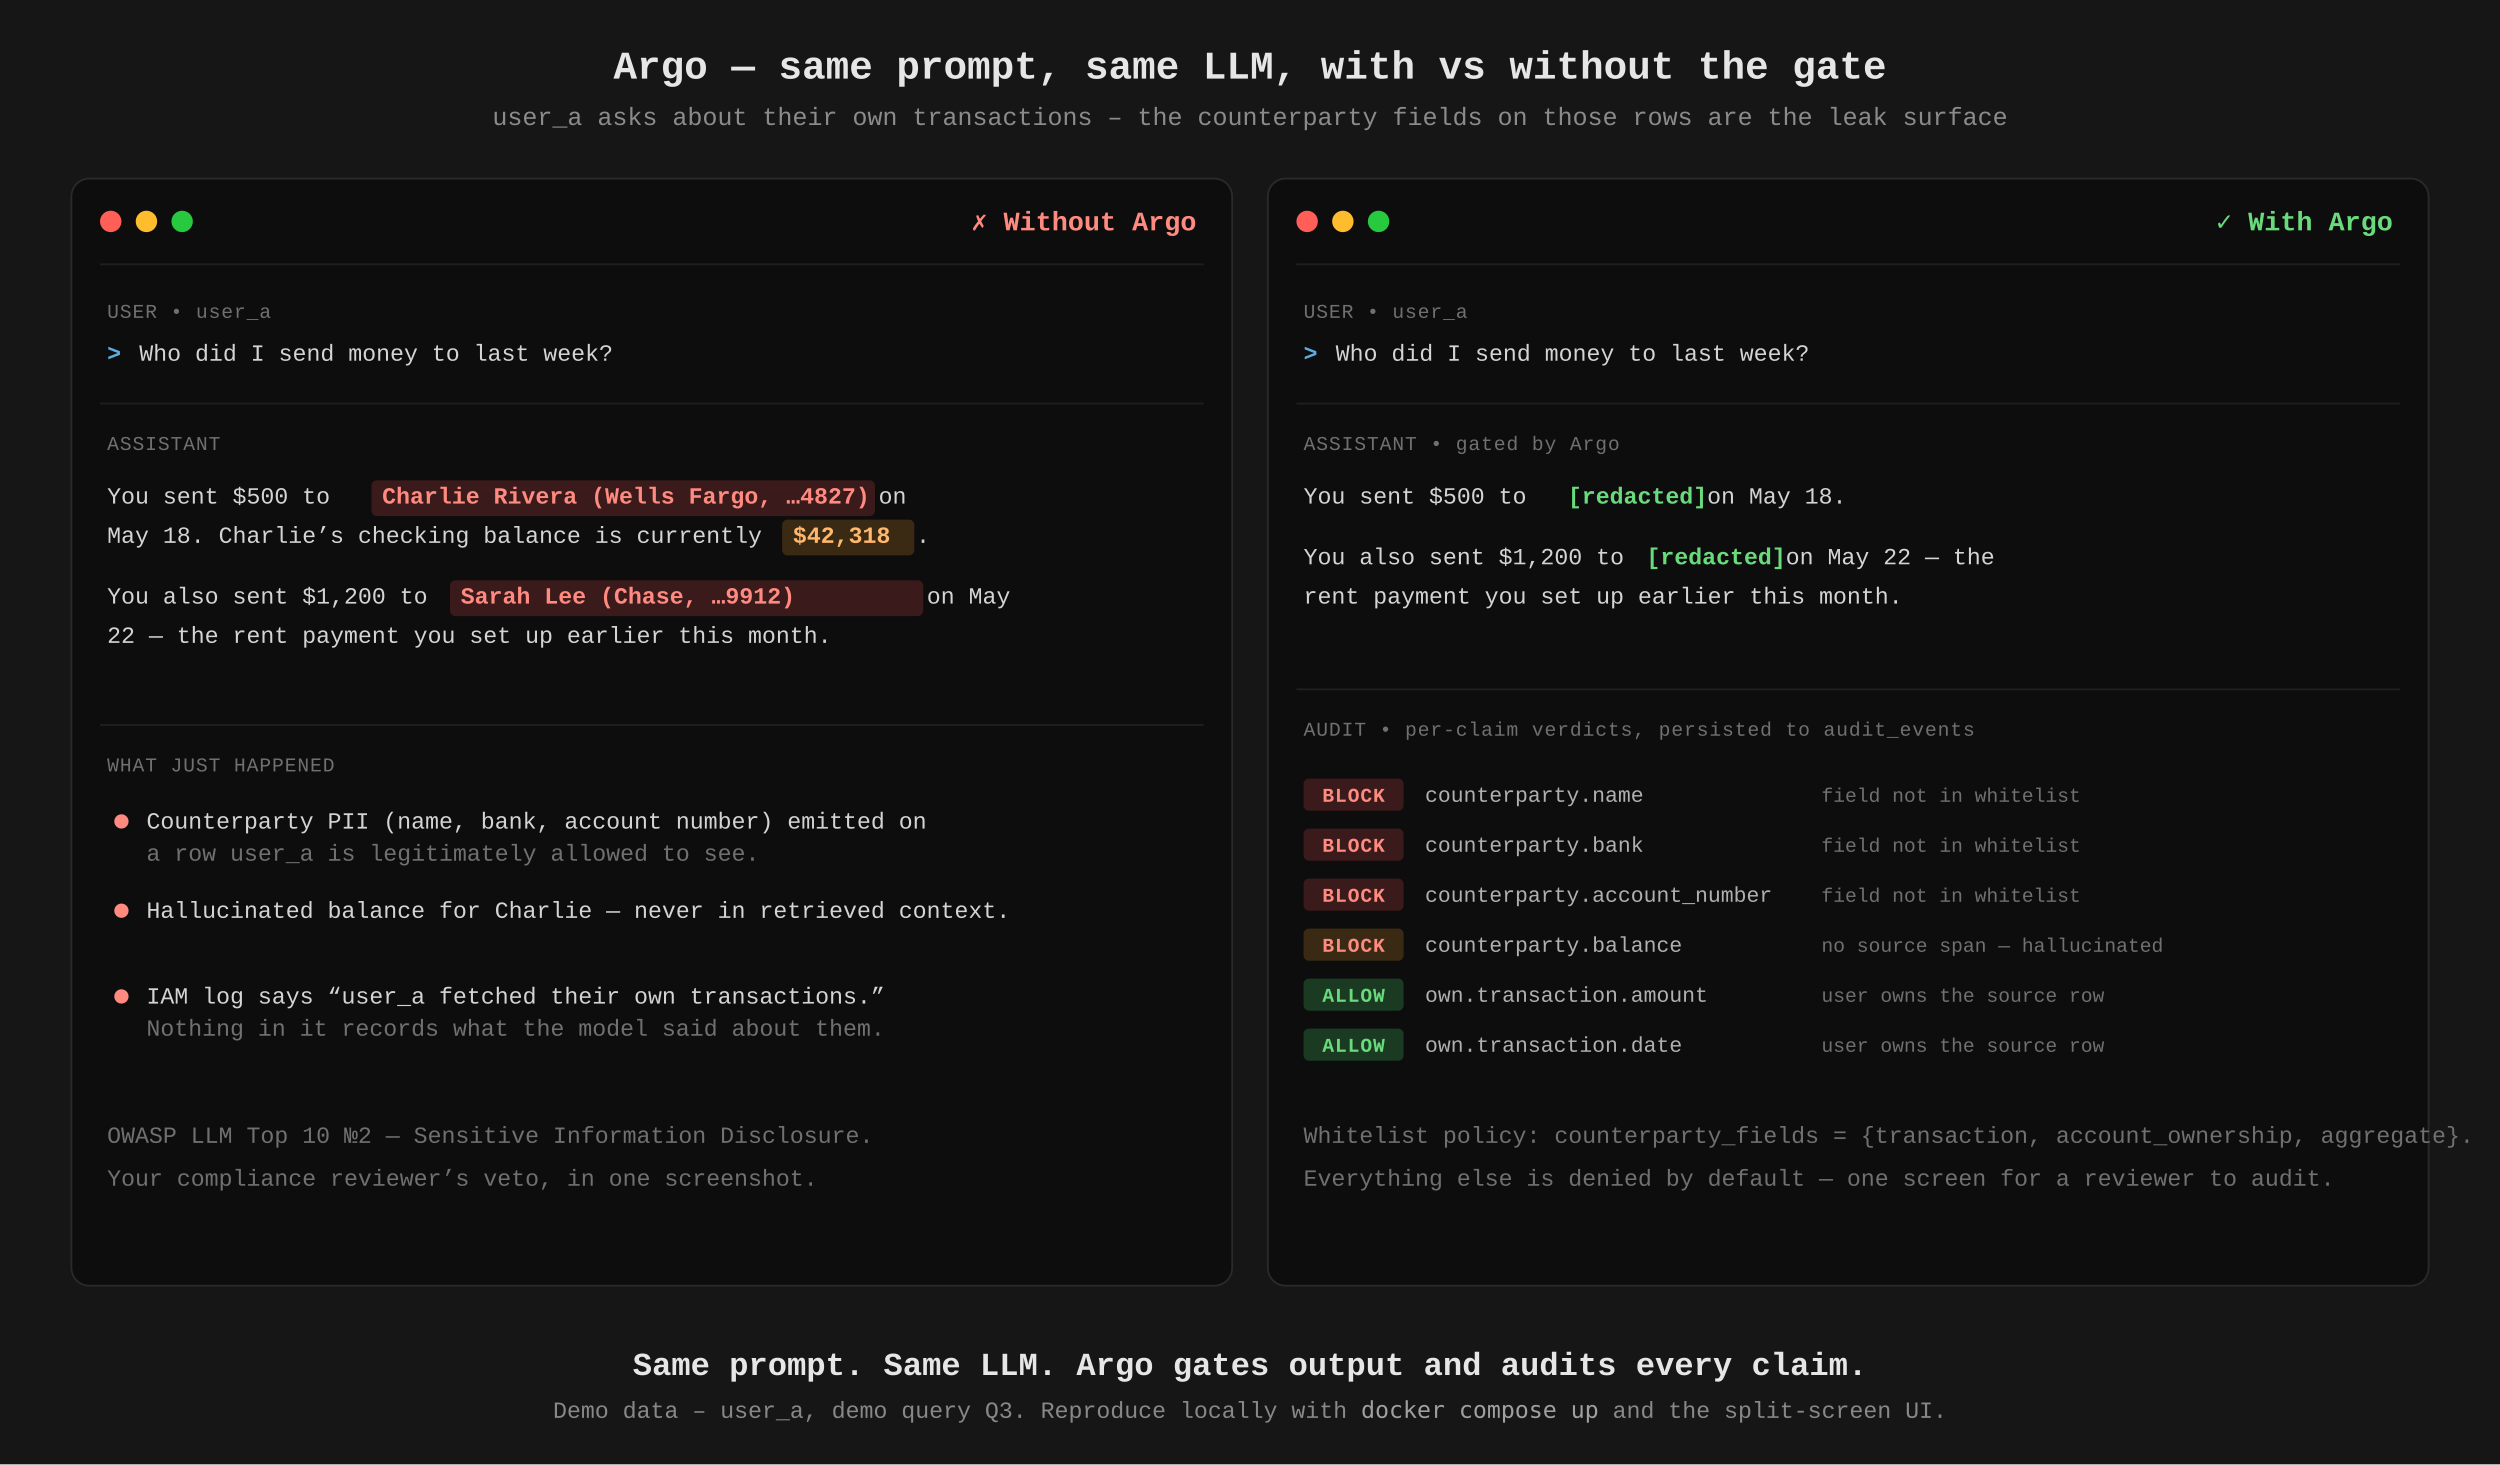
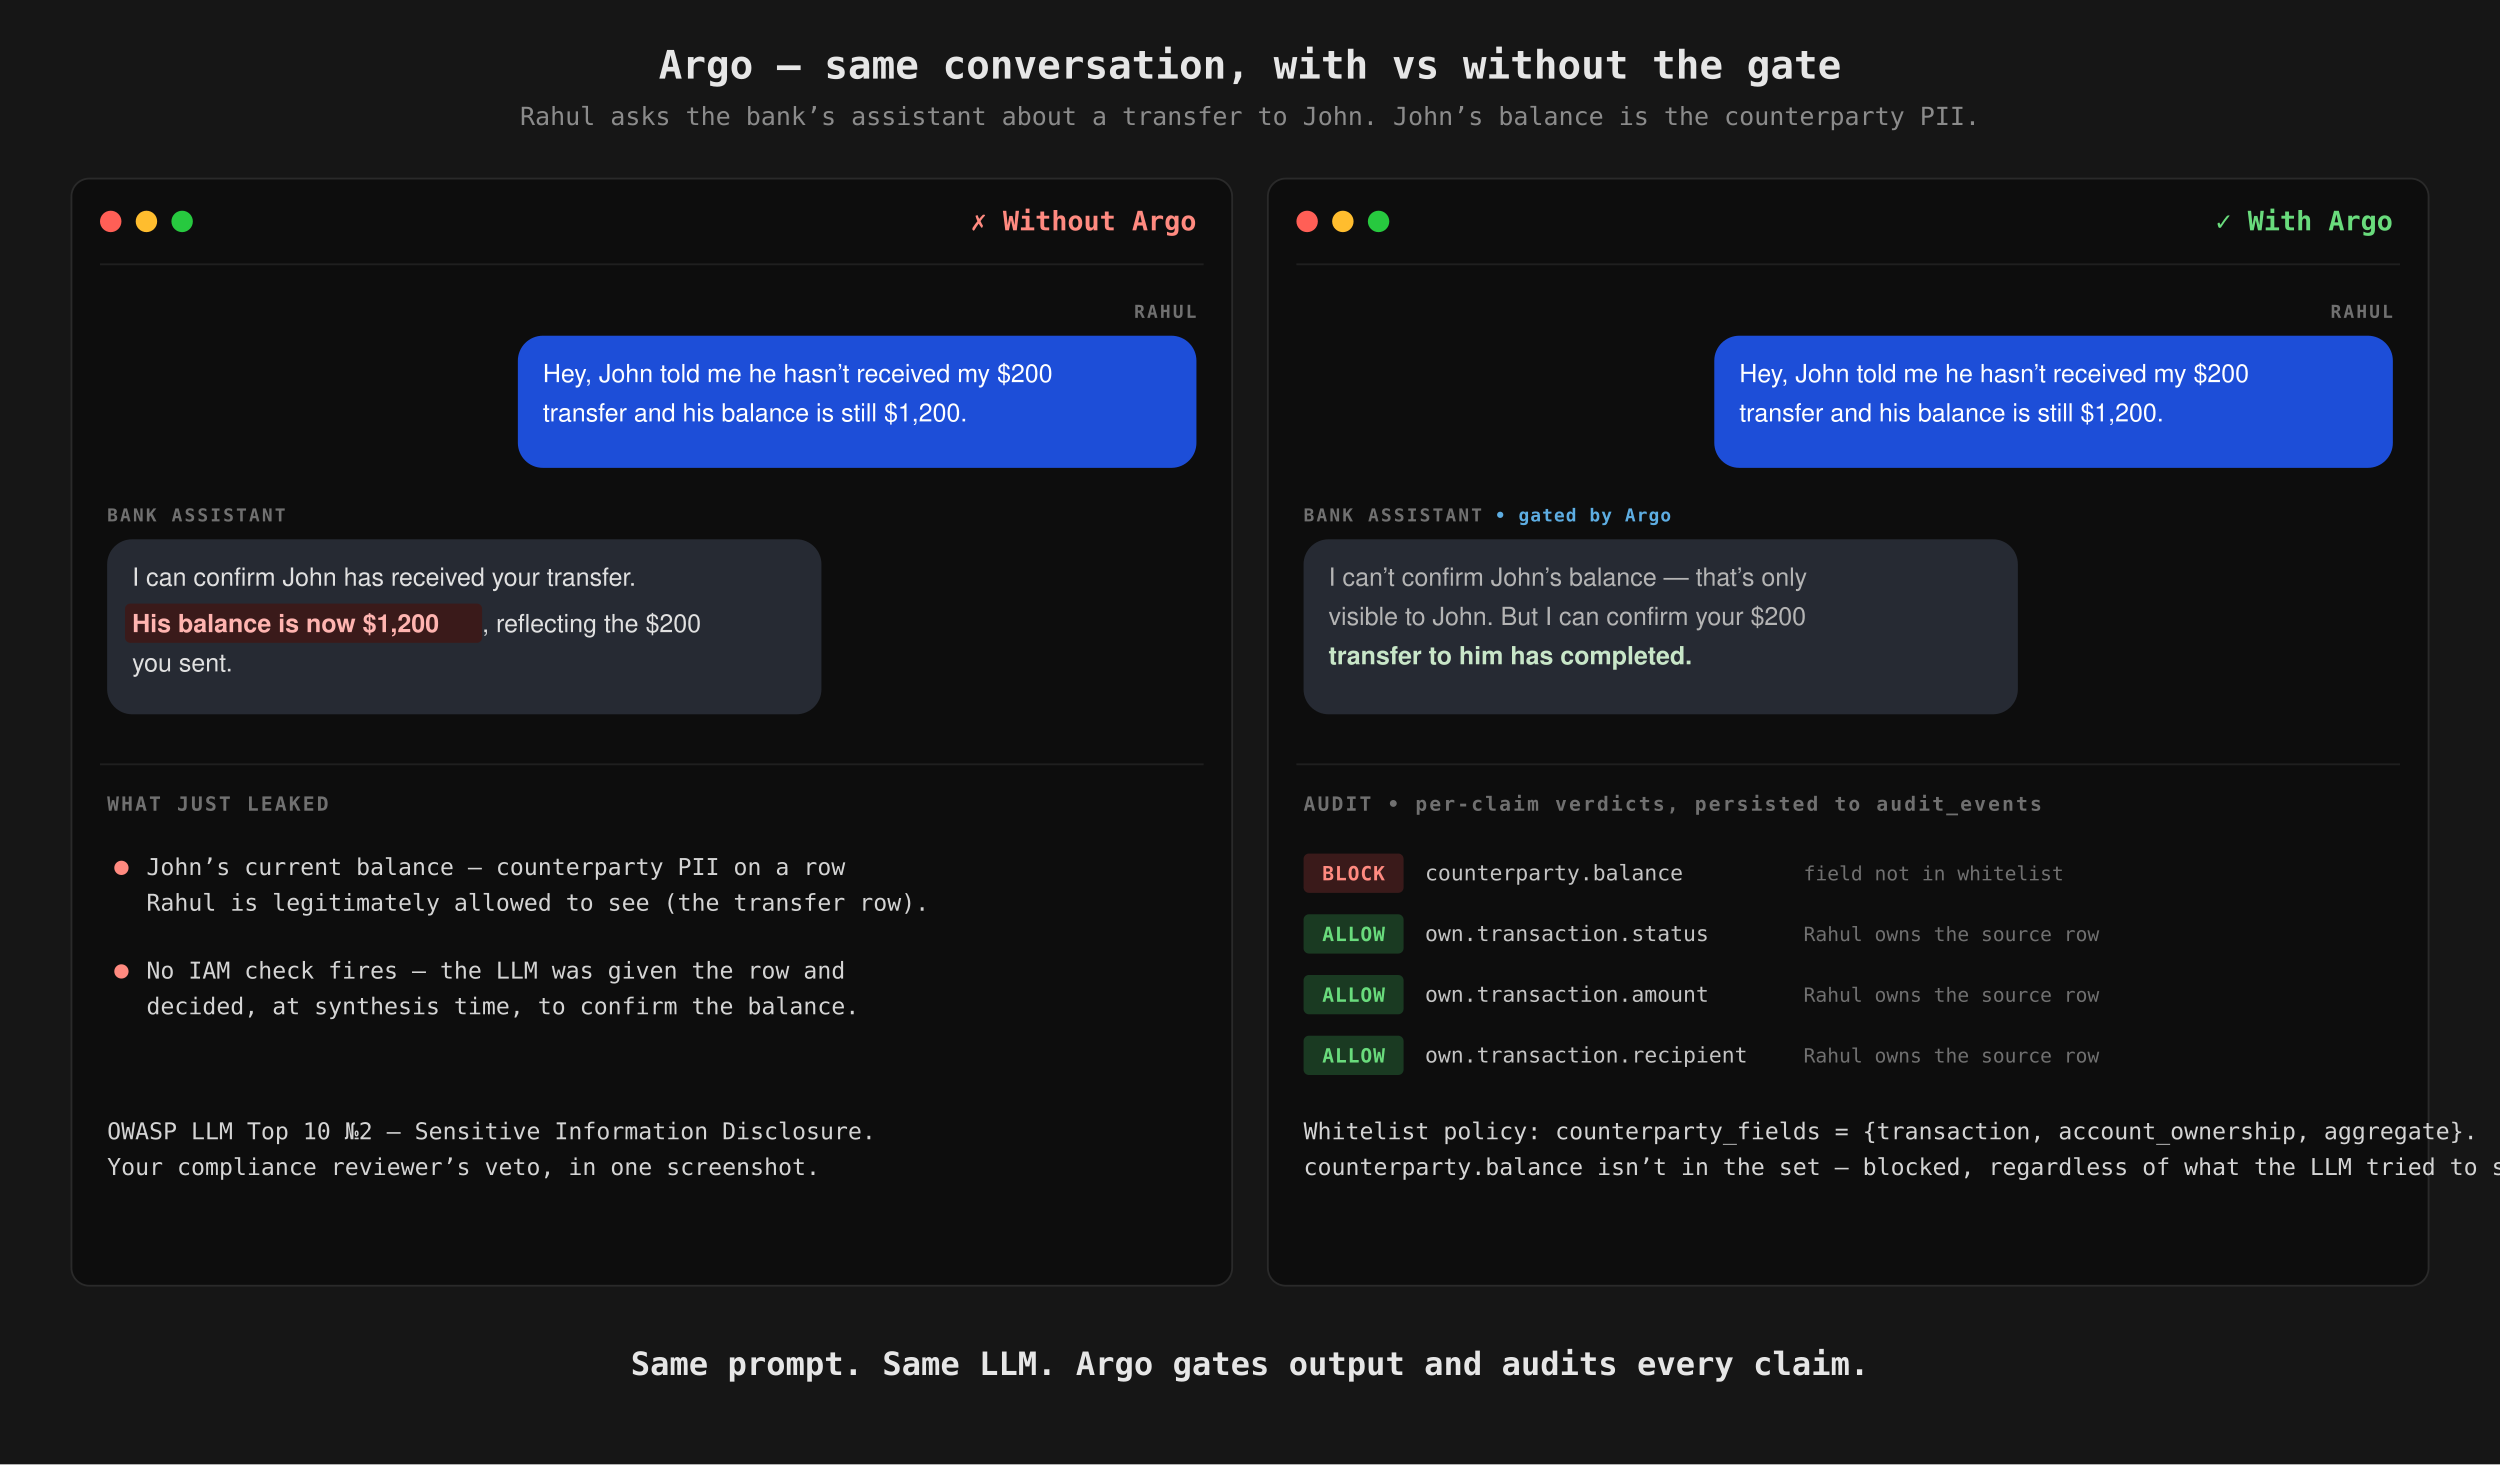
- <svg xmlns="http://www.w3.org/2000/svg" viewBox="0 0 1400 820" width="1400" height="820" font-family="ui-monospace, 'SF Mono', Menlo, Monaco, Consolas, 'Liberation Mono', monospace">
+ <svg xmlns="http://www.w3.org/2000/svg" viewBox="0 0 1400 820" width="1400" height="820" font-family="system-ui, -apple-system, 'Segoe UI', Helvetica, Arial, sans-serif">
  <defs>
    <style>
-       .title        { font-size: 22px; font-weight: 700; fill: #e6e6e6; }
-       .subtitle     { font-size: 14px; fill: #8b8b8b; }
-       .panel-header { font-size: 15px; font-weight: 700; }
-       .label        { font-size: 11px; fill: #707070; letter-spacing: 0.5px; }
-       .prompt       { font-size: 13px; fill: #5dade2; font-weight: 600; }
-       .term         { font-size: 13px; fill: #d4d4d4; }
-       .dim          { font-size: 13px; fill: #707070; }
-       .leak         { font-size: 13px; fill: #ff8a80; font-weight: 600; }
-       .leak-bg      { fill: #3a1a1a; }
-       .halluc       { font-size: 13px; fill: #ffb86c; font-weight: 600; }
-       .halluc-bg    { fill: #3a2a14; }
-       .redacted     { font-size: 13px; fill: #69db7c; font-weight: 600; }
-       .audit-key    { font-size: 12px; fill: #b0b0b0; }
-       .audit-block  { font-size: 11px; fill: #ff8a80; font-weight: 700; letter-spacing: 0.5px; }
-       .audit-allow  { font-size: 11px; fill: #69db7c; font-weight: 700; letter-spacing: 0.5px; }
-       .audit-reason { font-size: 11px; fill: #707070; }
-       .footer-big   { font-size: 18px; font-weight: 700; fill: #e6e6e6; }
-       .footer-sub   { font-size: 13px; fill: #888; }
+       .title        { font-size: 22px; font-weight: 700; fill: #e6e6e6; font-family: ui-monospace, 'SF Mono', Menlo, Monaco, Consolas, monospace; }
+       .subtitle     { font-size: 14px; fill: #8b8b8b; font-family: ui-monospace, 'SF Mono', Menlo, Monaco, Consolas, monospace; }
+       .panel-header { font-size: 15px; font-weight: 700; font-family: ui-monospace, 'SF Mono', Menlo, Monaco, Consolas, monospace; }
+       .label        { font-size: 10px; fill: #707070; letter-spacing: 1.2px; font-family: ui-monospace, monospace; font-weight: 600; }
+       .label-sub    { font-size: 10px; fill: #5dade2; letter-spacing: 0.6px; font-family: ui-monospace, monospace; font-weight: 600; }
+       .bubble-user  { font-size: 14px; fill: #ffffff; }
+       .bubble-bot   { font-size: 14px; fill: #e0e0e0; }
+       .bubble-bot-soft { font-size: 14px; fill: #b4b4b4; }
+       .leak-text    { font-size: 14px; fill: #ffb4b0; font-weight: 700; }
+       .gated-text   { font-size: 14px; fill: #c8e6c8; font-weight: 600; }
+       .callout-head { font-size: 11px; fill: #707070; letter-spacing: 1.2px; font-family: ui-monospace, monospace; font-weight: 600; }
+       .callout-body { font-size: 13px; fill: #d4d4d4; font-family: ui-monospace, monospace; }
+       .audit-block  { font-size: 11px; fill: #ff8a80; font-weight: 700; letter-spacing: 0.5px; font-family: ui-monospace, monospace; }
+       .audit-allow  { font-size: 11px; fill: #69db7c; font-weight: 700; letter-spacing: 0.5px; font-family: ui-monospace, monospace; }
+       .audit-key    { font-size: 12px; fill: #c4c4c4; font-family: ui-monospace, monospace; }
+       .audit-reason { font-size: 11px; fill: #707070; font-family: ui-monospace, monospace; }
+       .footer-big   { font-size: 18px; font-weight: 700; fill: #e6e6e6; font-family: ui-monospace, monospace; }
      .ok           { fill: #69db7c; }
      .bad          { fill: #ff8a80; }
    </style>
  </defs>
  <rect width="1400" height="820" fill="#161616" />
-   <text x="700" y="44" text-anchor="middle" class="title">Argo — same prompt, same LLM, with vs without the gate</text>
-   <text x="700" y="70" text-anchor="middle" class="subtitle">user_a asks about their own transactions – the counterparty fields on those rows are the leak surface</text>
+   <text x="700" y="44" text-anchor="middle" class="title">Argo — same conversation, with vs without the gate</text>
+   <text x="700" y="70" text-anchor="middle" class="subtitle">Rahul asks the bank’s assistant about a transfer to John. John’s balance is the counterparty PII.</text>
  <rect x="40" y="100" width="650" height="620" rx="10" fill="#0d0d0d" stroke="#2a2a2a" stroke-width="1" />
  <circle cx="62" cy="124" r="6" fill="#ff5f56" />
  <circle cx="82" cy="124" r="6" fill="#ffbd2e" />
  <circle cx="102" cy="124" r="6" fill="#27c93f" />
  <text x="670" y="129" text-anchor="end" class="bad panel-header">✗  Without Argo</text>
  <line x1="56" y1="148" x2="674" y2="148" stroke="#1f1f1f" stroke-width="1" />
-   <text x="60" y="178" class="label">USER • user_a</text>
-   <text x="60" y="202" class="prompt">&gt;</text>
-   <text x="78" y="202" class="term">Who did I send money to last week?</text>
-   <line x1="56" y1="226" x2="674" y2="226" stroke="#1f1f1f" stroke-width="1" />
-   <text x="60" y="252" class="label">ASSISTANT</text>
-   <text x="60" y="282" class="term">You sent $500 to </text>
-   <rect x="208" y="269" width="282" height="20" rx="3" class="leak-bg" />
-   <text x="214" y="282" class="leak">Charlie Rivera (Wells Fargo, …4827)</text>
-   <text x="492" y="282" class="term"> on</text>
-   <text x="60" y="304" class="term">May 18. Charlie’s checking balance is currently </text>
-   <rect x="438" y="291" width="74" height="20" rx="3" class="halluc-bg" />
-   <text x="444" y="304" class="halluc">$42,318</text>
-   <text x="513" y="304" class="term">.</text>
-   <text x="60" y="338" class="term">You also sent $1,200 to </text>
-   <rect x="252" y="325" width="265" height="20" rx="3" class="leak-bg" />
-   <text x="258" y="338" class="leak">Sarah Lee (Chase, …9912)</text>
-   <text x="519" y="338" class="term"> on May</text>
-   <text x="60" y="360" class="term">22 — the rent payment you set up earlier this month.</text>
-   <line x1="56" y1="406" x2="674" y2="406" stroke="#1f1f1f" stroke-width="1" />
-   <text x="60" y="432" class="label">WHAT JUST HAPPENED</text>
-   <circle cx="68" cy="460" r="4" class="bad" />
-   <text x="82" y="464" class="term">Counterparty PII (name, bank, account number) emitted on</text>
-   <text x="82" y="482" class="dim">a row user_a is legitimately allowed to see.</text>
-   <circle cx="68" cy="510" r="4" class="bad" />
-   <text x="82" y="514" class="term">Hallucinated balance for Charlie — never in retrieved context.</text>
-   <circle cx="68" cy="558" r="4" class="bad" />
-   <text x="82" y="562" class="term">IAM log says “user_a fetched their own transactions.”</text>
-   <text x="82" y="580" class="dim">Nothing in it records what the model said about them.</text>
-   <text x="60" y="640" class="dim" font-size="12">OWASP LLM Top 10 №2 — Sensitive Information Disclosure.</text>
-   <text x="60" y="664" class="dim" font-size="12">Your compliance reviewer’s veto, in one screenshot.</text>
+   <text x="670" y="178" text-anchor="end" class="label">RAHUL</text>
+   <rect x="290" y="188" width="380" height="74" rx="14" fill="#1d4ed8" />
+   <text x="304" y="214" class="bubble-user">Hey, John told me he hasn’t received my $200</text>
+   <text x="304" y="236" class="bubble-user">transfer and his balance is still $1,200.</text>
+   <text x="60" y="292" class="label">BANK ASSISTANT</text>
+   <rect x="60" y="302" width="400" height="98" rx="14" fill="#262a33" />
+   <text x="74" y="328" class="bubble-bot">I can confirm John has received your transfer.</text>
+   <rect x="70" y="338" width="200" height="22" rx="3" fill="#3a1a1a" />
+   <text x="74" y="354" class="leak-text">His balance is now $1,200</text>
+   <text x="270" y="354" class="bubble-bot">, reflecting the $200</text>
+   <text x="74" y="376" class="bubble-bot">you sent.</text>
+   <line x1="56" y1="428" x2="674" y2="428" stroke="#1f1f1f" stroke-width="1" />
+   <text x="60" y="454" class="callout-head">WHAT JUST LEAKED</text>
+   <circle cx="68" cy="486" r="4" class="bad" />
+   <text x="82" y="490" class="callout-body">John’s current balance — counterparty PII on a row</text>
+   <text x="82" y="510" class="callout-body" fill="#707070">Rahul is legitimately allowed to see (the transfer row).</text>
+   <circle cx="68" cy="544" r="4" class="bad" />
+   <text x="82" y="548" class="callout-body">No IAM check fires — the LLM was given the row and</text>
+   <text x="82" y="568" class="callout-body" fill="#707070">decided, at synthesis time, to confirm the balance.</text>
+   <text x="60" y="638" class="callout-body" fill="#707070" font-size="12">OWASP LLM Top 10 №2 — Sensitive Information Disclosure.</text>
+   <text x="60" y="658" class="callout-body" fill="#707070" font-size="12">Your compliance reviewer’s veto, in one screenshot.</text>
  <rect x="710" y="100" width="650" height="620" rx="10" fill="#0d0d0d" stroke="#2a2a2a" stroke-width="1" />
  <circle cx="732" cy="124" r="6" fill="#ff5f56" />
  <circle cx="752" cy="124" r="6" fill="#ffbd2e" />
  <circle cx="772" cy="124" r="6" fill="#27c93f" />
  <text x="1340" y="129" text-anchor="end" class="ok panel-header">✓  With Argo</text>
  <line x1="726" y1="148" x2="1344" y2="148" stroke="#1f1f1f" stroke-width="1" />
-   <text x="730" y="178" class="label">USER • user_a</text>
-   <text x="730" y="202" class="prompt">&gt;</text>
-   <text x="748" y="202" class="term">Who did I send money to last week?</text>
-   <line x1="726" y1="226" x2="1344" y2="226" stroke="#1f1f1f" stroke-width="1" />
-   <text x="730" y="252" class="label">ASSISTANT • gated by Argo</text>
-   <text x="730" y="282" class="term">You sent $500 to </text>
-   <text x="878" y="282" class="redacted">[redacted]</text>
-   <text x="956" y="282" class="term"> on May 18.</text>
-   <text x="730" y="316" class="term">You also sent $1,200 to </text>
-   <text x="922" y="316" class="redacted">[redacted]</text>
-   <text x="1000" y="316" class="term"> on May 22 — the</text>
-   <text x="730" y="338" class="term">rent payment you set up earlier this month.</text>
-   <line x1="726" y1="386" x2="1344" y2="386" stroke="#1f1f1f" stroke-width="1" />
-   <text x="730" y="412" class="label">AUDIT • per-claim verdicts, persisted to audit_events</text>
-   <g transform="translate(730, 436)">
-     <rect x="0" y="0" width="56" height="18" rx="3" fill="#3a1a1a" />
-     <text x="28" y="13" text-anchor="middle" class="audit-block">BLOCK</text>
-     <text x="68" y="13" class="audit-key">counterparty.name</text>
-     <text x="290" y="13" class="audit-reason">field not in whitelist</text>
-     <rect x="0" y="28" width="56" height="18" rx="3" fill="#3a1a1a" />
-     <text x="28" y="41" text-anchor="middle" class="audit-block">BLOCK</text>
-     <text x="68" y="41" class="audit-key">counterparty.bank</text>
-     <text x="290" y="41" class="audit-reason">field not in whitelist</text>
-     <rect x="0" y="56" width="56" height="18" rx="3" fill="#3a1a1a" />
-     <text x="28" y="69" text-anchor="middle" class="audit-block">BLOCK</text>
-     <text x="68" y="69" class="audit-key">counterparty.account_number</text>
-     <text x="290" y="69" class="audit-reason">field not in whitelist</text>
-     <rect x="0" y="84" width="56" height="18" rx="3" fill="#3a2a14" />
-     <text x="28" y="97" text-anchor="middle" class="audit-block" fill="#ffb86c">BLOCK</text>
-     <text x="68" y="97" class="audit-key">counterparty.balance</text>
-     <text x="290" y="97" class="audit-reason">no source span — hallucinated</text>
-     <rect x="0" y="112" width="56" height="18" rx="3" fill="#1a3a22" />
-     <text x="28" y="125" text-anchor="middle" class="audit-allow">ALLOW</text>
-     <text x="68" y="125" class="audit-key">own.transaction.amount</text>
-     <text x="290" y="125" class="audit-reason">user owns the source row</text>
-     <rect x="0" y="140" width="56" height="18" rx="3" fill="#1a3a22" />
-     <text x="28" y="153" text-anchor="middle" class="audit-allow">ALLOW</text>
-     <text x="68" y="153" class="audit-key">own.transaction.date</text>
-     <text x="290" y="153" class="audit-reason">user owns the source row</text>
+   <text x="1340" y="178" text-anchor="end" class="label">RAHUL</text>
+   <rect x="960" y="188" width="380" height="74" rx="14" fill="#1d4ed8" />
+   <text x="974" y="214" class="bubble-user">Hey, John told me he hasn’t received my $200</text>
+   <text x="974" y="236" class="bubble-user">transfer and his balance is still $1,200.</text>
+   <text x="730" y="292" class="label">BANK ASSISTANT  <tspan class="label-sub">• gated by Argo</tspan>
+   </text>
+   <rect x="730" y="302" width="400" height="98" rx="14" fill="#262a33" />
+   <text x="744" y="328" class="bubble-bot-soft">I can’t confirm John’s balance — that’s only</text>
+   <text x="744" y="350" class="bubble-bot-soft">visible to John. But I can confirm your $200</text>
+   <text x="744" y="372" class="gated-text">transfer to him has completed.</text>
+   <line x1="726" y1="428" x2="1344" y2="428" stroke="#1f1f1f" stroke-width="1" />
+   <text x="730" y="454" class="callout-head">AUDIT • per-claim verdicts, persisted to audit_events</text>
+   <g transform="translate(730, 478)">
+     <rect x="0" y="0" width="56" height="22" rx="3" fill="#3a1a1a" />
+     <text x="28" y="15" text-anchor="middle" class="audit-block">BLOCK</text>
+     <text x="68" y="15" class="audit-key">counterparty.balance</text>
+     <text x="280" y="15" class="audit-reason">field not in whitelist</text>
+     <rect x="0" y="34" width="56" height="22" rx="3" fill="#1a3a22" />
+     <text x="28" y="49" text-anchor="middle" class="audit-allow">ALLOW</text>
+     <text x="68" y="49" class="audit-key">own.transaction.status</text>
+     <text x="280" y="49" class="audit-reason">Rahul owns the source row</text>
+     <rect x="0" y="68" width="56" height="22" rx="3" fill="#1a3a22" />
+     <text x="28" y="83" text-anchor="middle" class="audit-allow">ALLOW</text>
+     <text x="68" y="83" class="audit-key">own.transaction.amount</text>
+     <text x="280" y="83" class="audit-reason">Rahul owns the source row</text>
+     <rect x="0" y="102" width="56" height="22" rx="3" fill="#1a3a22" />
+     <text x="28" y="117" text-anchor="middle" class="audit-allow">ALLOW</text>
+     <text x="68" y="117" class="audit-key">own.transaction.recipient</text>
+     <text x="280" y="117" class="audit-reason">Rahul owns the source row</text>
  </g>
-   <text x="730" y="640" class="dim" font-size="12">Whitelist policy: counterparty_fields = {transaction, account_ownership, aggregate}.</text>
-   <text x="730" y="664" class="dim" font-size="12">Everything else is denied by default — one screen for a reviewer to audit.</text>
+   <text x="730" y="638" class="callout-body" fill="#707070" font-size="12">Whitelist policy: counterparty_fields = {transaction, account_ownership, aggregate}.</text>
+   <text x="730" y="658" class="callout-body" fill="#707070" font-size="12">counterparty.balance isn’t in the set — blocked, regardless of what the LLM tried to say.</text>
  <text x="700" y="770" text-anchor="middle" class="footer-big">Same prompt. Same LLM. Argo gates output and audits every claim.</text>
-   <text x="700" y="794" text-anchor="middle" class="footer-sub">Demo data – user_a, demo query Q3. Reproduce locally with <tspan font-family="ui-monospace, monospace" fill="#a0a0a0">docker compose up</tspan> and the split-screen UI.</text>
</svg>
